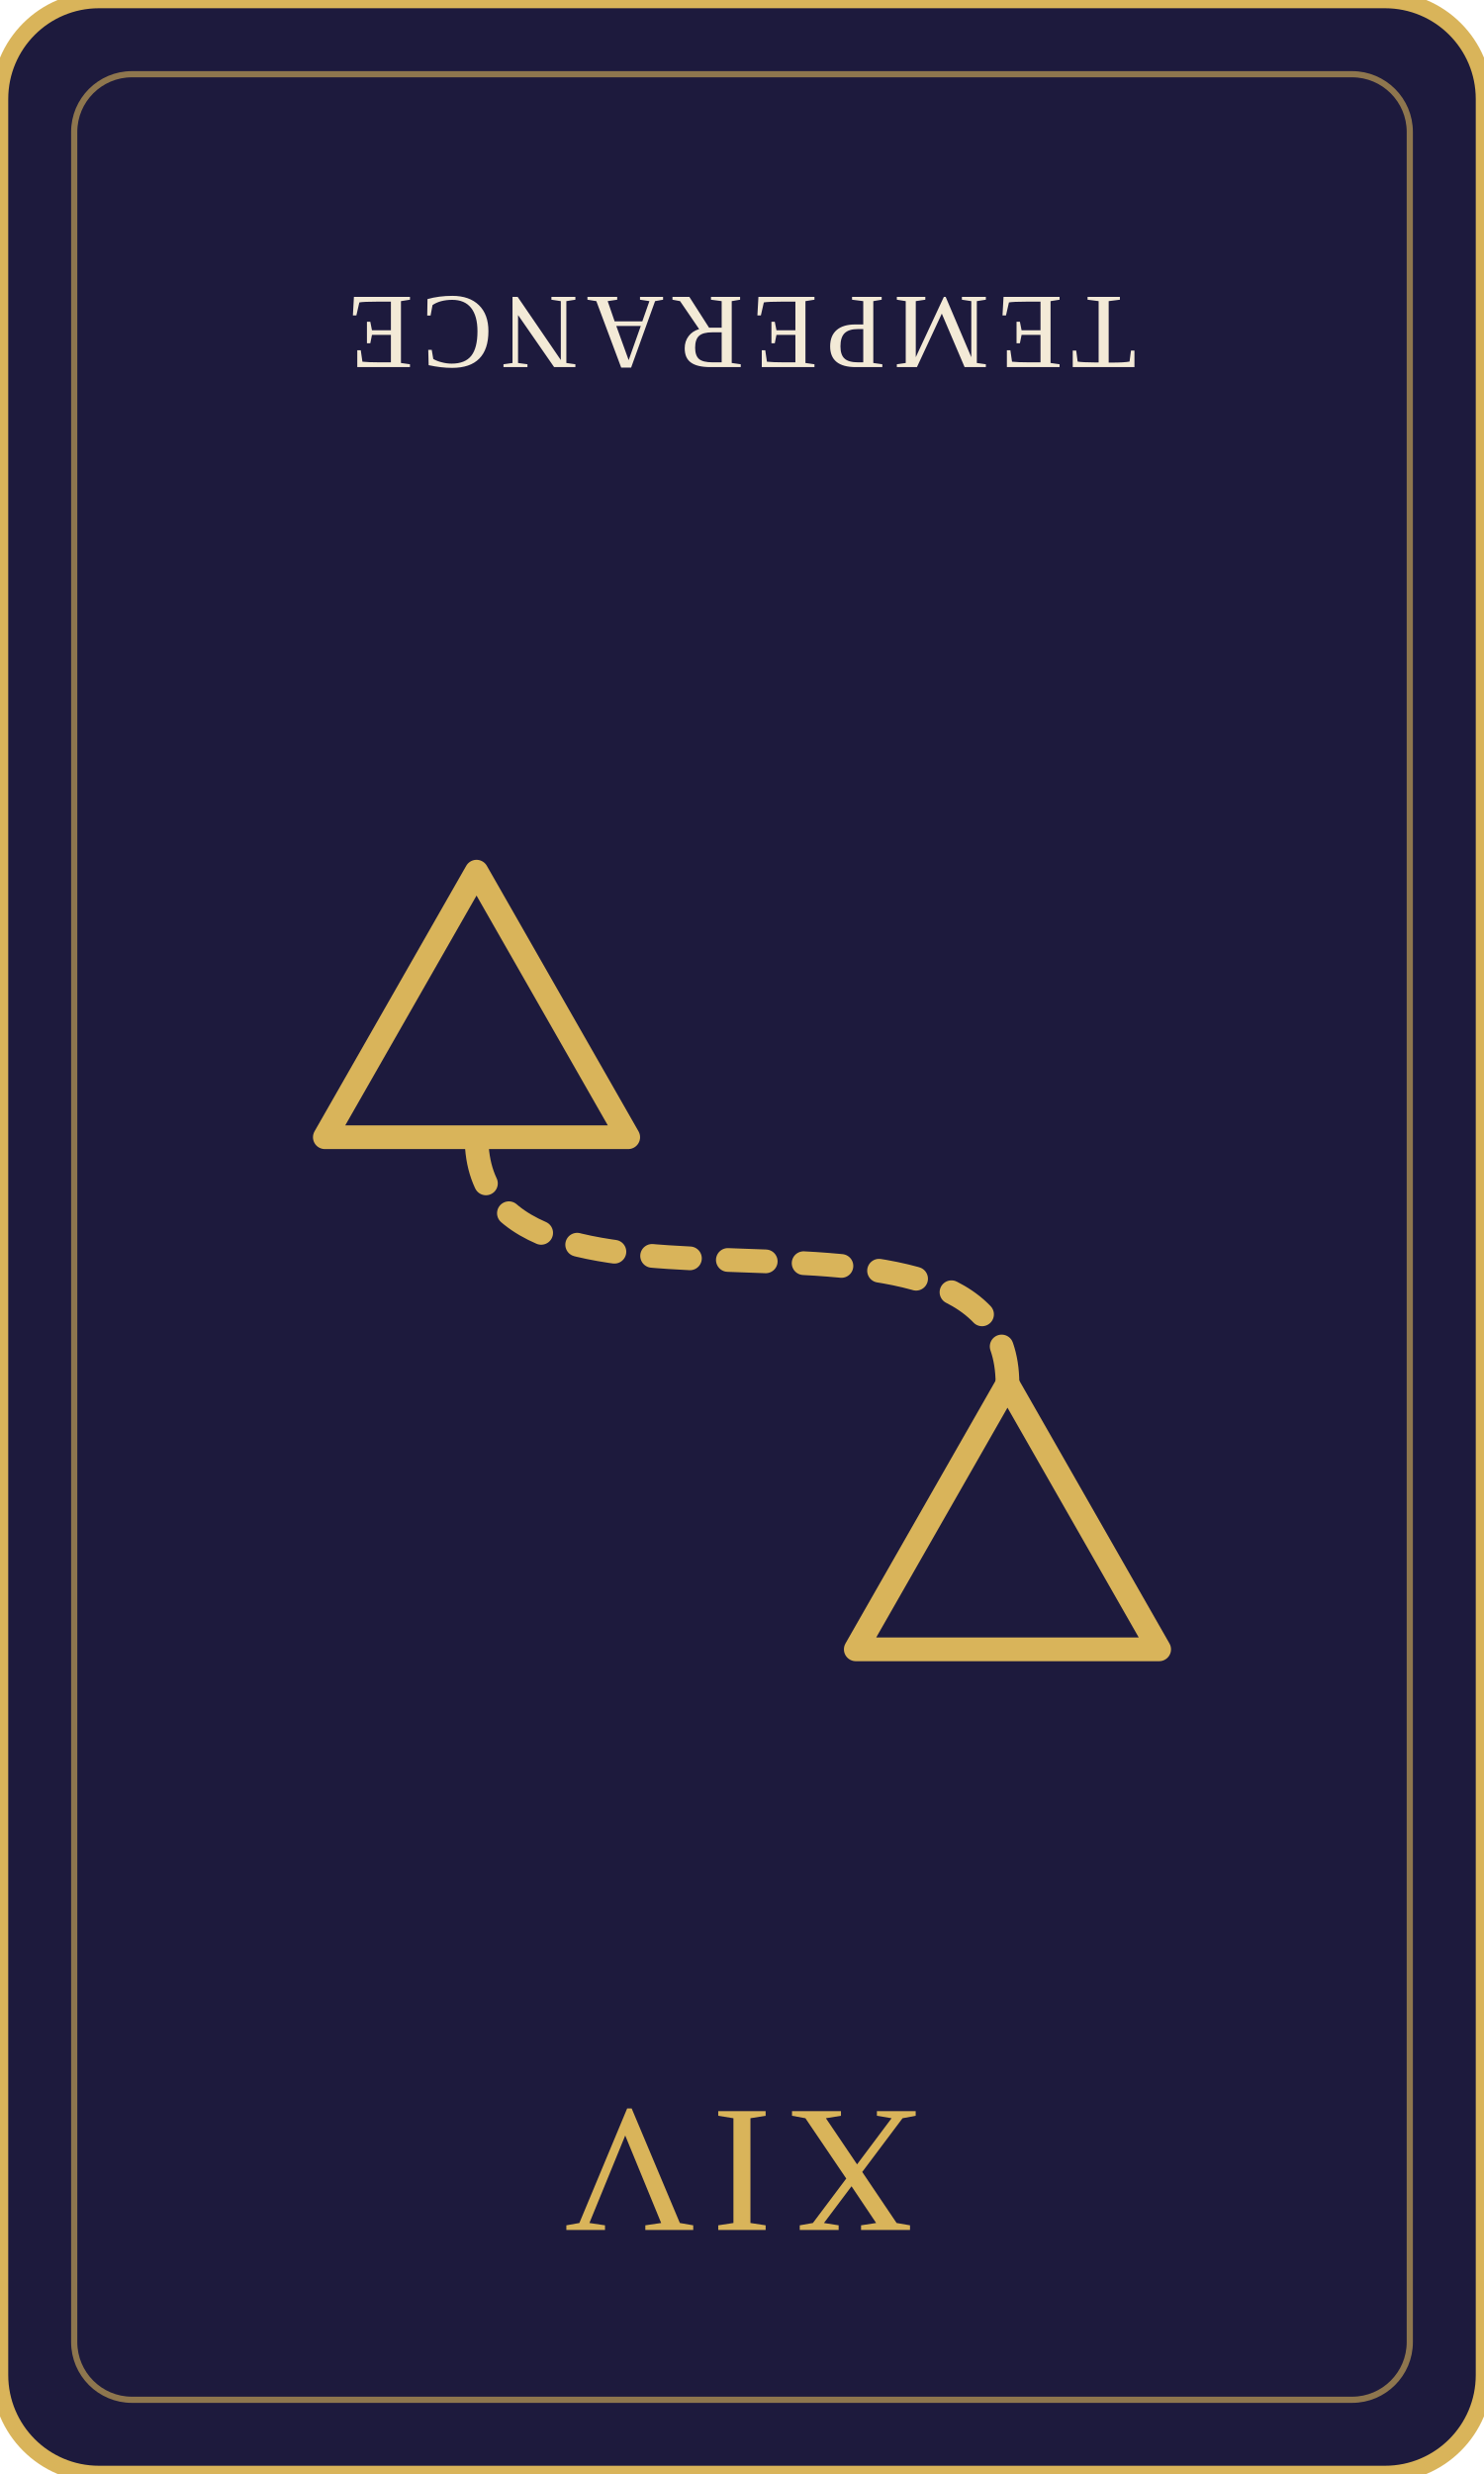
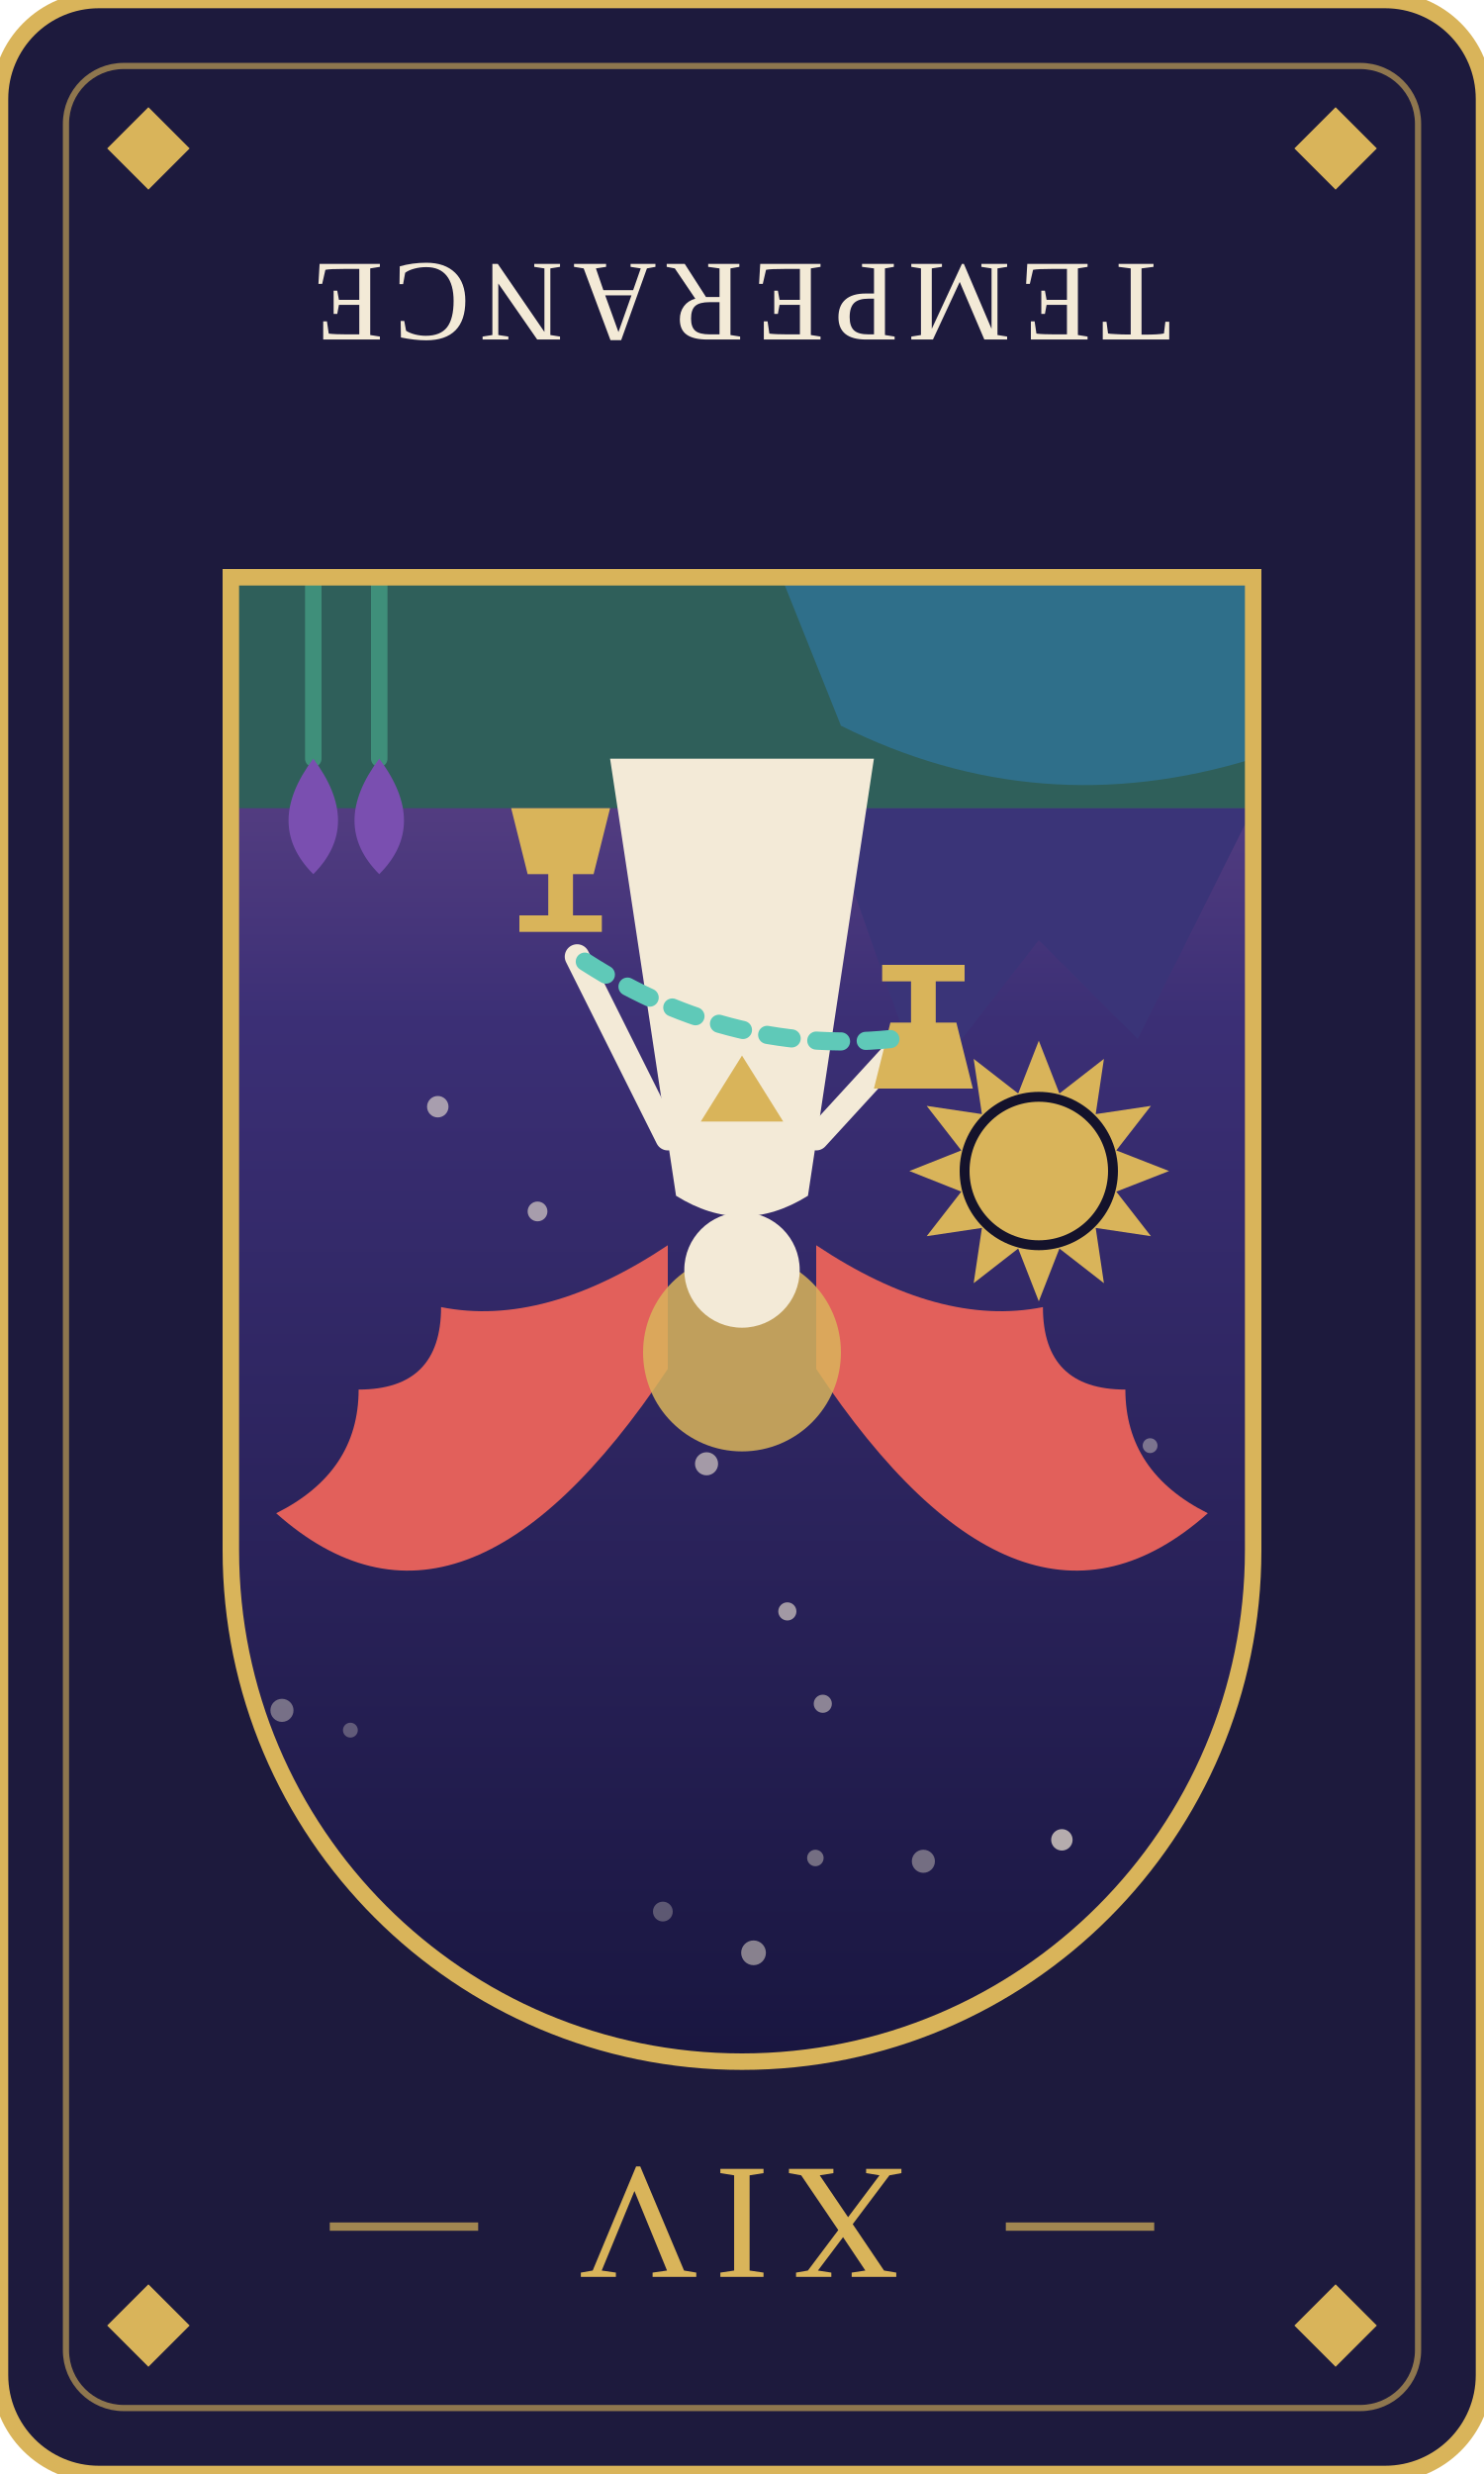
<svg xmlns="http://www.w3.org/2000/svg" width="180" height="300" viewBox="0 0 180 300">
  <g transform="rotate(180 90 150)">
+     <defs>
+       <linearGradient id="ds-sky" x1="0" y1="0" x2="0" y2="1">
+         <stop offset="0" stop-color="#191640" />
+         <stop offset="0.7" stop-color="#3b2f75" />
+         <stop offset="1" stop-color="#6a4a8c" />
+       </linearGradient>
+       <clipPath id="ds-arch">
+         <path d="M-62 78V-40A62 62 0 0 1 62 -40V78Z" />
+       </clipPath>
+     </defs>
    <rect width="180" height="300" rx="12" fill="#1d1a3d" stroke="#d9b45a" stroke-width="2" />
-     <rect x="9" y="9" width="162" height="282" rx="7" fill="none" stroke="#d9b45a" stroke-width="0.75" opacity="0.6" />
-     <text x="90" y="44" font-family="Georgia, 'Times New Roman', serif" font-size="22" font-weight="normal" fill="#d9b45a" text-anchor="middle" letter-spacing="2" opacity="1">XIV</text>
-     <g transform="translate(90 146) scale(1.15)" fill="none" stroke="#d9b45a" color="#d9b45a" stroke-width="2.5" stroke-linejoin="round" stroke-linecap="round">
-       <path d="M-44 -40H-12L-28 -12ZM12 14H44L28 42Z" />
-       <path d="M-28 -12C-28 12 28 -10 28 14" stroke-dasharray="4 4" />
+     <rect x="8" y="8" width="164" height="284" rx="7" fill="none" stroke="#d9b45a" stroke-width="0.75" opacity="0.6" />
+     <path d="M18 13L23 18L18 23L13 18Z" fill="#d9b45a" />
+     <path d="M162 13L167 18L162 23L157 18Z" fill="#d9b45a" />
+     <path d="M18 277L23 282L18 287L13 282Z" fill="#d9b45a" />
+     <path d="M162 277L167 282L162 287L157 282Z" fill="#d9b45a" />
+     <path d="M40 30H58M122 30H140" stroke="#d9b45a" stroke-width="1" opacity="0.7" />
+     <text x="90" y="37" font-family="Georgia, 'Times New Roman', serif" font-size="20" font-weight="normal" fill="#d9b45a" text-anchor="middle" letter-spacing="2" opacity="1">XIV</text>
+     <g transform="translate(90 152)">
+       <path d="M-62 78V-40A62 62 0 0 1 62 -40V78Z" fill="url(#ds-sky)" />
+       <g clip-path="url(#ds-arch)">
+         <circle cx="36.9" cy="13.8" r="1.3" fill="#f3ead7" opacity="0.6" />
+         <circle cx="-22" cy="-77.7" r="1.4" fill="#f3ead7" opacity="0.4" />
+         <circle cx="47.5" cy="-61.8" r="0.9" fill="#f3ead7" opacity="0.3" />
+         <circle cx="-38.8" cy="-75.1" r="1.3" fill="#f3ead7" opacity="0.7" />
+         <circle cx="12.5" cy="-19.3" r="1.3" fill="#f3ead7" opacity="0.3" />
+         <circle cx="9.6" cy="-83.8" r="1.2" fill="#f3ead7" opacity="0.3" />
+         <circle cx="24.8" cy="1.1" r="1.2" fill="#f3ead7" opacity="0.6" />
+         <circle cx="4.3" cy="-29.5" r="1.4" fill="#f3ead7" opacity="0.6" />
+         <circle cx="-8.9" cy="-77.3" r="1" fill="#f3ead7" opacity="0.4" />
+         <circle cx="-1.4" cy="-88.8" r="1.5" fill="#f3ead7" opacity="0.5" />
+         <circle cx="55.8" cy="-59.4" r="1.4" fill="#f3ead7" opacity="0.4" />
+         <circle cx="-49.5" cy="-27.3" r="0.9" fill="#f3ead7" opacity="0.4" />
+         <circle cx="-9.8" cy="-58.6" r="1.1" fill="#f3ead7" opacity="0.5" />
+         <circle cx="-5.5" cy="-47.4" r="1.1" fill="#f3ead7" opacity="0.6" />
+         <polygon points="-36,-9.8 -33.5,-3.4 -28.1,-7.6 -29.1,-0.9 -22.4,-1.9 -26.6,3.5 -20.3,6 -26.6,8.5 -22.4,13.9 -29.1,12.9 -28.1,19.6 -33.5,15.4 -36,21.8 -38.5,15.4 -43.9,19.6 -42.9,12.9 -49.6,13.9 -45.4,8.5 -51.8,6 -45.4,3.5 -49.6,-1.9 -42.9,-0.9 -43.9,-7.6 -38.5,-3.4" fill="#d9b45a" />
+         <circle cx="-36" cy="6" r="9" fill="#d9b45a" stroke="#14122b" stroke-width="1.2" />
+         <path d="M-62 50L-48 22L-36 34L-22 16L-10 50Z" fill="#3a3478" />
+         <rect x="-62" y="50" width="124" height="30" fill="#2f5f5a" />
+         <path d="M-62 80V56Q-36 48 -12 60L-4 80Z" fill="#2f6f8a" />
+         <g transform="translate(0 -18)">
+           <g transform="translate(-9 0) scale(1.25)">
+             <path d="M0 0Q-20 -30 -38 -14Q-30 -10 -30 -2Q-22 -2 -22 6Q-12 4 0 12Z" fill="#e2605b" />
+           </g>
+           <g transform="translate(9 0) scale(1.25)">
+             <path d="M0 0Q20 -30 38 -14Q30 -10 30 -2Q22 -2 22 6Q12 4 0 12Z" fill="#e2605b" />
+           </g>
+         </g>
+         <circle cx="0" cy="-16" r="12" fill="#d9b45a" opacity="0.85" />
+         <g transform="translate(0 56) scale(1)">
+           <path d="M-8 -53Q0 -58 8 -53L16 0H-16Z" fill="#f3ead7" />
+           <circle cx="0" cy="-62" r="7" fill="#f3ead7" />
+           <path d="M-5 -44H5L0 -36Z" fill="#d9b45a" />
+           <path d="M-9 -46L-20 -34M9 -46L20 -24" fill="none" stroke="#f3ead7" stroke-width="3" stroke-linecap="round" stroke-linejoin="round" />
+         </g>
+         <g transform="translate(-22 26)">
+           <path d="M-6 -10H6L4 -2H-4ZM-1.5 -2H1.5V3H-1.5ZM-5 3H5V5H-5Z" fill="#d9b45a" />
+         </g>
+         <g transform="translate(22 40) rotate(180)">
+           <g transform="translate(0 0)">
+             <path d="M-6 -10H6L4 -2H-4ZM-1.5 -2H1.5V3H-1.5ZM-5 3H5V5H-5Z" fill="#d9b45a" />
+           </g>
+         </g>
+         <path d="M-18 22Q2 20 20 32" fill="none" stroke="#5fc9b8" stroke-width="2.2" stroke-linecap="round" stroke-linejoin="round" stroke-dasharray="3 3" />
+         <path d="M44 78V56" fill="none" stroke="#3f8f7a" stroke-width="2" stroke-linecap="round" stroke-linejoin="round" />
+         <path d="M44 56Q38 48 44 42Q50 48 44 56Z" fill="#7a4fb0" />
+         <path d="M52 78V56" fill="none" stroke="#3f8f7a" stroke-width="2" stroke-linecap="round" stroke-linejoin="round" />
+         <path d="M52 56Q46 48 52 42Q58 48 52 56Z" fill="#7a4fb0" />
+       </g>
+       <path d="M-62 78V-40A62 62 0 0 1 62 -40V78Z" fill="none" stroke="#d9b45a" stroke-width="2" />
    </g>
-     <text x="90" y="264" font-family="Georgia, 'Times New Roman', serif" font-size="13" font-weight="normal" fill="#f3ead7" text-anchor="middle" letter-spacing="1" opacity="1">TEMPERANCE</text>
+     <text x="90" y="268" font-family="Georgia, 'Times New Roman', serif" font-size="14" font-weight="normal" fill="#f3ead7" text-anchor="middle" letter-spacing="1.2" opacity="1">TEMPERANCE</text>
  </g>
</svg>
